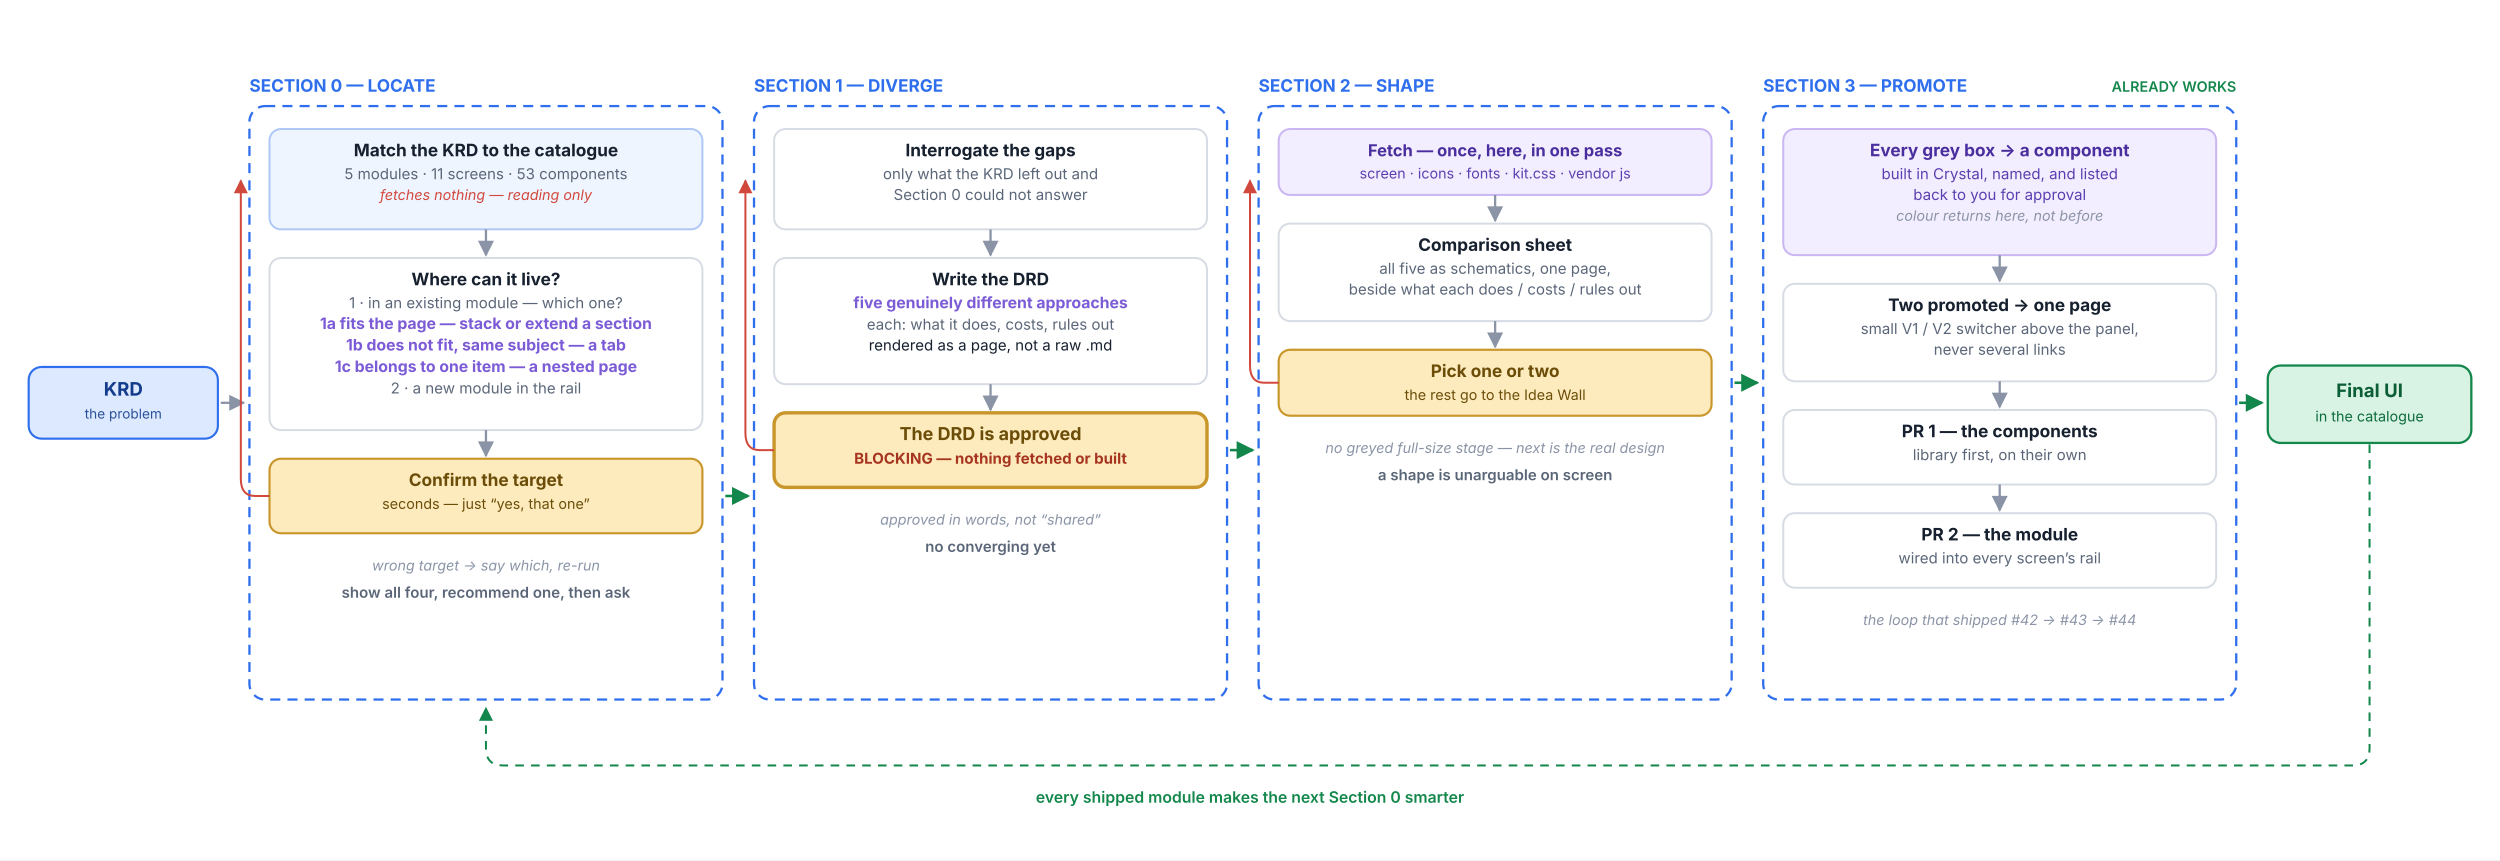
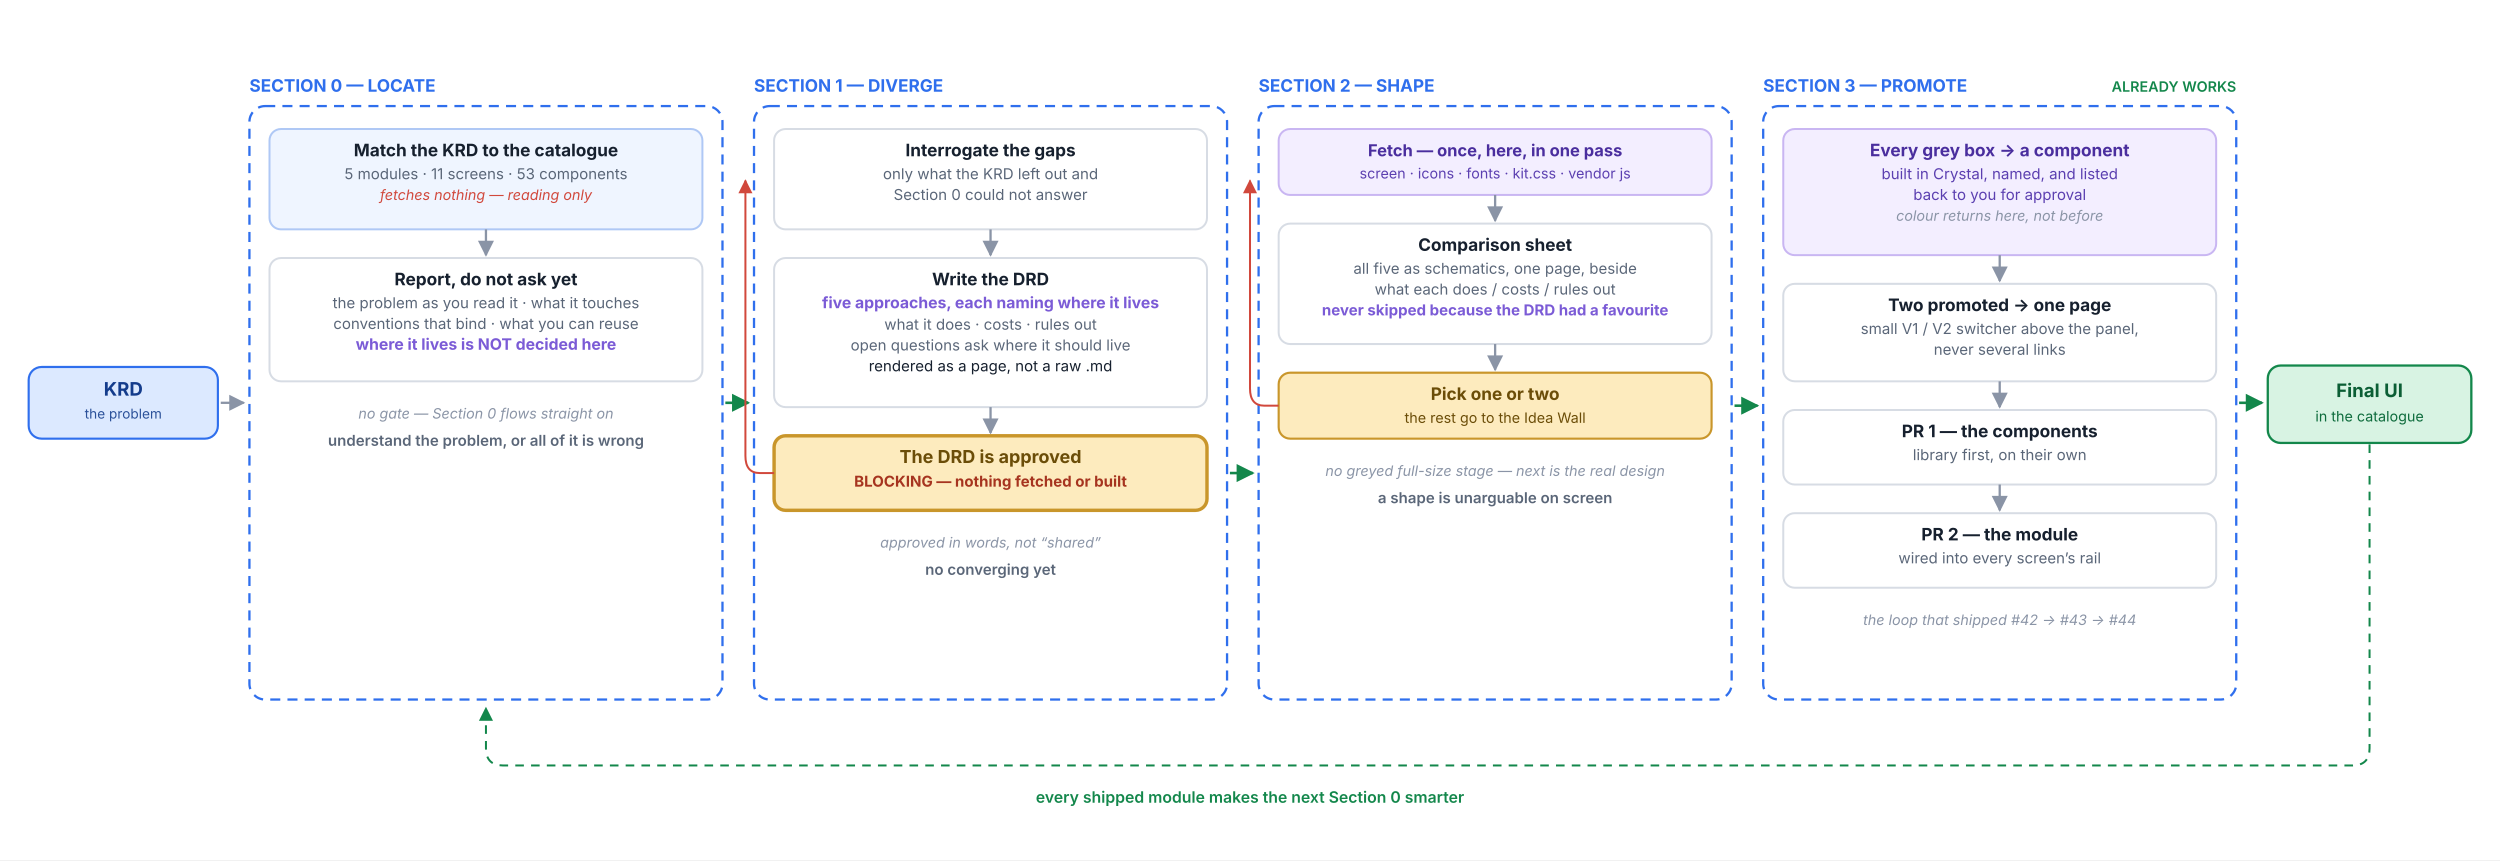
<svg xmlns="http://www.w3.org/2000/svg" viewBox="0 0 1744 600" width="1744" height="600" font-family="-apple-system, BlinkMacSystemFont, Segoe UI, Inter, system-ui, sans-serif">
  <defs>
    <marker id="n" viewBox="0 0 10 10" refX="9" refY="5" markerWidth="7" markerHeight="7" orient="auto-start-reverse">
      <path d="M0 0L10 5L0 10z" fill="#8A94A6" />
    </marker>
    <marker id="g" viewBox="0 0 10 10" refX="9" refY="5" markerWidth="7" markerHeight="7" orient="auto-start-reverse">
      <path d="M0 0L10 5L0 10z" fill="#13874B" />
    </marker>
    <marker id="r" viewBox="0 0 10 10" refX="9" refY="5" markerWidth="7" markerHeight="7" orient="auto-start-reverse">
      <path d="M0 0L10 5L0 10z" fill="#D1483C" />
    </marker>
  </defs>
  <rect width="1744" height="600" fill="#FFFFFF" />
  <rect x="20" y="256" width="132" height="50" rx="9" fill="#DCE9FF" stroke="#2F6FED" stroke-width="1.5" />
  <text x="86" y="276" text-anchor="middle" font-size="13" fill="#143C8C" font-weight="700">KRD</text>
  <text x="86" y="292" text-anchor="middle" font-size="9.5" fill="#2A5099">the problem</text>
  <path d="M154 281 H170" stroke="#8A94A6" stroke-width="1.6" fill="none" marker-end="url(#n)" />
  <rect x="174" y="74" width="330" height="414" rx="11" fill="none" stroke="#2F6FED" stroke-width="1.6" stroke-dasharray="7 5" />
  <text x="174" y="64" text-anchor="start" font-size="12" fill="#2F6FED" font-weight="700">SECTION 0 — LOCATE</text>
  <rect x="188" y="90" width="302" height="70" rx="8" fill="#EFF5FF" stroke="#AFC8F5" stroke-width="1.4" />
  <text x="339" y="109" text-anchor="middle" font-size="12" fill="#16202E" font-weight="700">Match the KRD to the catalogue</text>
  <text x="339" y="125" text-anchor="middle" font-size="10.5" fill="#5A6678">5 modules · 11 screens · 53 components</text>
  <text x="339" y="139.5" text-anchor="middle" font-size="10" fill="#D1483C" font-style="italic">fetches nothing — reading only</text>
  <path d="M339 160 V178" stroke="#8A94A6" stroke-width="1.6" fill="none" marker-end="url(#n)" />
-   <rect x="188" y="180" width="302" height="120" rx="8" fill="#FFFFFF" stroke="#D7DCE4" stroke-width="1.4" />
-   <text x="339" y="199" text-anchor="middle" font-size="12" fill="#16202E" font-weight="700">Where can it live?</text>
-   <text x="339" y="215" text-anchor="middle" font-size="10.5" fill="#5A6678">1 · in an existing module —  which one?</text>
-   <text x="339" y="229.5" text-anchor="middle" font-size="11" fill="#7B5BD6" font-weight="700">1a fits the page — stack or extend a section</text>
-   <text x="339" y="244.5" text-anchor="middle" font-size="11" fill="#7B5BD6" font-weight="700">1b does not fit, same subject — a tab</text>
-   <text x="339" y="259.5" text-anchor="middle" font-size="11" fill="#7B5BD6" font-weight="700">1c belongs to one item — a nested page</text>
-   <text x="339" y="274.5" text-anchor="middle" font-size="10.5" fill="#5A6678">2 · a new module in the rail</text>
-   <path d="M339 300 V318" stroke="#8A94A6" stroke-width="1.6" fill="none" marker-end="url(#n)" />
-   <rect x="188" y="320" width="302" height="52" rx="8" fill="#FDEBBE" stroke="#C9962B" stroke-width="1.5" />
-   <text x="339" y="339" text-anchor="middle" font-size="12" fill="#6B4D08" font-weight="700">Confirm the target</text>
-   <text x="339" y="355" text-anchor="middle" font-size="10" fill="#6B4D08">seconds — just “yes, that one”</text>
-   <text x="339" y="398" text-anchor="middle" font-size="10" fill="#8A94A6" font-style="italic">wrong target → say which, re-run</text>
-   <text x="339" y="417" text-anchor="middle" font-size="10.5" fill="#5A6678" font-weight="600">show all four, recommend one, then ask</text>
+   <rect x="188" y="180" width="302" height="86" rx="8" fill="#FFFFFF" stroke="#D7DCE4" stroke-width="1.4" />
+   <text x="339" y="199" text-anchor="middle" font-size="12" fill="#16202E" font-weight="700">Report, do not ask yet</text>
+   <text x="339" y="215" text-anchor="middle" font-size="10.5" fill="#5A6678">the problem as you read it · what it touches</text>
+   <text x="339" y="229.5" text-anchor="middle" font-size="10.5" fill="#5A6678">conventions that bind · what you can reuse</text>
+   <text x="339" y="244" text-anchor="middle" font-size="11" fill="#7B5BD6" font-weight="700">where it lives is NOT decided here</text>
+   <text x="339" y="292" text-anchor="middle" font-size="10" fill="#8A94A6" font-style="italic">no gate — Section 0 flows straight on</text>
+   <text x="339" y="311" text-anchor="middle" font-size="10.5" fill="#5A6678" font-weight="600">understand the problem, or all of it is wrong</text>
  <rect x="526" y="74" width="330" height="414" rx="11" fill="none" stroke="#2F6FED" stroke-width="1.6" stroke-dasharray="7 5" />
  <text x="526" y="64" text-anchor="start" font-size="12" fill="#2F6FED" font-weight="700">SECTION 1 — DIVERGE</text>
  <rect x="540" y="90" width="302" height="70" rx="8" fill="#FFFFFF" stroke="#D7DCE4" stroke-width="1.4" />
  <text x="691" y="109" text-anchor="middle" font-size="12" fill="#16202E" font-weight="700">Interrogate the gaps</text>
  <text x="691" y="125" text-anchor="middle" font-size="10.5" fill="#5A6678">only what the KRD left out and</text>
  <text x="691" y="139.5" text-anchor="middle" font-size="10.5" fill="#5A6678">Section 0 could not answer</text>
  <path d="M691 160 V178" stroke="#8A94A6" stroke-width="1.6" fill="none" marker-end="url(#n)" />
-   <rect x="540" y="180" width="302" height="88" rx="8" fill="#FFFFFF" stroke="#D7DCE4" stroke-width="1.4" />
+   <rect x="540" y="180" width="302" height="104" rx="8" fill="#FFFFFF" stroke="#D7DCE4" stroke-width="1.4" />
  <text x="691" y="199" text-anchor="middle" font-size="12" fill="#16202E" font-weight="700">Write the DRD</text>
-   <text x="691" y="215" text-anchor="middle" font-size="11" fill="#7B5BD6" font-weight="700">five genuinely different approaches</text>
-   <text x="691" y="230" text-anchor="middle" font-size="10.5" fill="#5A6678">each: what it does, costs, rules out</text>
-   <text x="691" y="244.5" text-anchor="middle" font-size="10.5" fill="#16202E">rendered as a page, not a raw .md</text>
-   <path d="M691 268 V286" stroke="#8A94A6" stroke-width="1.6" fill="none" marker-end="url(#n)" />
-   <rect x="540" y="288" width="302" height="52" rx="8" fill="#FDEBBE" stroke="#C9962B" stroke-width="2.4" />
-   <text x="691" y="307" text-anchor="middle" font-size="12.5" fill="#6B4D08" font-weight="700">The DRD is approved</text>
-   <text x="691" y="323.5" text-anchor="middle" font-size="10.5" fill="#A6341F" font-weight="700">BLOCKING — nothing fetched or built</text>
-   <text x="691" y="366" text-anchor="middle" font-size="10" fill="#8A94A6" font-style="italic">approved in words, not “shared”</text>
-   <text x="691" y="385" text-anchor="middle" font-size="10.5" fill="#5A6678" font-weight="600">no converging yet</text>
+   <text x="691" y="215" text-anchor="middle" font-size="11" fill="#7B5BD6" font-weight="700">five approaches, each naming where it lives</text>
+   <text x="691" y="230" text-anchor="middle" font-size="10.5" fill="#5A6678">what it does · costs · rules out</text>
+   <text x="691" y="244.5" text-anchor="middle" font-size="10.5" fill="#5A6678">open questions ask where it should live</text>
+   <text x="691" y="259" text-anchor="middle" font-size="10.5" fill="#16202E">rendered as a page, not a raw .md</text>
+   <path d="M691 284 V302" stroke="#8A94A6" stroke-width="1.6" fill="none" marker-end="url(#n)" />
+   <rect x="540" y="304" width="302" height="52" rx="8" fill="#FDEBBE" stroke="#C9962B" stroke-width="2.4" />
+   <text x="691" y="323" text-anchor="middle" font-size="12.5" fill="#6B4D08" font-weight="700">The DRD is approved</text>
+   <text x="691" y="339.5" text-anchor="middle" font-size="10.5" fill="#A6341F" font-weight="700">BLOCKING — nothing fetched or built</text>
+   <text x="691" y="382" text-anchor="middle" font-size="10" fill="#8A94A6" font-style="italic">approved in words, not “shared”</text>
+   <text x="691" y="401" text-anchor="middle" font-size="10.5" fill="#5A6678" font-weight="600">no converging yet</text>
  <rect x="878" y="74" width="330" height="414" rx="11" fill="none" stroke="#2F6FED" stroke-width="1.6" stroke-dasharray="7 5" />
  <text x="878" y="64" text-anchor="start" font-size="12" fill="#2F6FED" font-weight="700">SECTION 2 — SHAPE</text>
  <rect x="892" y="90" width="302" height="46" rx="8" fill="#F3EEFF" stroke="#C9B6F2" stroke-width="1.4" />
  <text x="1043" y="109" text-anchor="middle" font-size="11.5" fill="#4A2E9E" font-weight="700">Fetch — once, here, in one pass</text>
  <text x="1043" y="124.5" text-anchor="middle" font-size="10" fill="#5B3FB0">screen · icons · fonts · kit.css · vendor js</text>
  <path d="M1043 136 V154" stroke="#8A94A6" stroke-width="1.6" fill="none" marker-end="url(#n)" />
-   <rect x="892" y="156" width="302" height="68" rx="8" fill="#FFFFFF" stroke="#D7DCE4" stroke-width="1.4" />
+   <rect x="892" y="156" width="302" height="84" rx="8" fill="#FFFFFF" stroke="#D7DCE4" stroke-width="1.4" />
  <text x="1043" y="175" text-anchor="middle" font-size="12" fill="#16202E" font-weight="700">Comparison sheet</text>
-   <text x="1043" y="191" text-anchor="middle" font-size="10.5" fill="#5A6678">all five as schematics, one page,</text>
-   <text x="1043" y="205.5" text-anchor="middle" font-size="10.5" fill="#5A6678">beside what each does / costs / rules out</text>
-   <path d="M1043 224 V242" stroke="#8A94A6" stroke-width="1.6" fill="none" marker-end="url(#n)" />
-   <rect x="892" y="244" width="302" height="46" rx="8" fill="#FDEBBE" stroke="#C9962B" stroke-width="1.5" />
-   <text x="1043" y="263" text-anchor="middle" font-size="12" fill="#6B4D08" font-weight="700">Pick one or two</text>
-   <text x="1043" y="279" text-anchor="middle" font-size="10" fill="#6B4D08">the rest go to the Idea Wall</text>
-   <text x="1043" y="316" text-anchor="middle" font-size="10" fill="#8A94A6" font-style="italic">no greyed full-size stage — next is the real design</text>
-   <text x="1043" y="335" text-anchor="middle" font-size="10.5" fill="#5A6678" font-weight="600">a shape is unarguable on screen</text>
+   <text x="1043" y="191" text-anchor="middle" font-size="10.5" fill="#5A6678">all five as schematics, one page, beside</text>
+   <text x="1043" y="205.5" text-anchor="middle" font-size="10.5" fill="#5A6678">what each does / costs / rules out</text>
+   <text x="1043" y="220" text-anchor="middle" font-size="10.5" fill="#7B5BD6" font-weight="700">never skipped because the DRD had a favourite</text>
+   <path d="M1043 240 V258" stroke="#8A94A6" stroke-width="1.6" fill="none" marker-end="url(#n)" />
+   <rect x="892" y="260" width="302" height="46" rx="8" fill="#FDEBBE" stroke="#C9962B" stroke-width="1.5" />
+   <text x="1043" y="279" text-anchor="middle" font-size="12" fill="#6B4D08" font-weight="700">Pick one or two</text>
+   <text x="1043" y="295" text-anchor="middle" font-size="10" fill="#6B4D08">the rest go to the Idea Wall</text>
+   <text x="1043" y="332" text-anchor="middle" font-size="10" fill="#8A94A6" font-style="italic">no greyed full-size stage — next is the real design</text>
+   <text x="1043" y="351" text-anchor="middle" font-size="10.5" fill="#5A6678" font-weight="600">a shape is unarguable on screen</text>
  <rect x="1230" y="74" width="330" height="414" rx="11" fill="none" stroke="#2F6FED" stroke-width="1.6" stroke-dasharray="7 5" />
  <text x="1230" y="64" text-anchor="start" font-size="12" fill="#2F6FED" font-weight="700">SECTION 3 — PROMOTE</text>
  <text x="1560" y="64" text-anchor="end" font-size="10" fill="#13874B" font-weight="600">ALREADY WORKS</text>
  <rect x="1244" y="90" width="302" height="88" rx="8" fill="#F3EEFF" stroke="#C9B6F2" stroke-width="1.4" />
  <text x="1395" y="109" text-anchor="middle" font-size="12" fill="#4A2E9E" font-weight="700">Every grey box → a component</text>
  <text x="1395" y="125" text-anchor="middle" font-size="10.5" fill="#5B3FB0">built in Crystal, named, and listed</text>
  <text x="1395" y="139.5" text-anchor="middle" font-size="10.5" fill="#5B3FB0">back to you for approval</text>
  <text x="1395" y="154" text-anchor="middle" font-size="10" fill="#8A94A6" font-style="italic">colour returns here, not before</text>
  <path d="M1395 178 V196" stroke="#8A94A6" stroke-width="1.6" fill="none" marker-end="url(#n)" />
  <rect x="1244" y="198" width="302" height="68" rx="8" fill="#FFFFFF" stroke="#D7DCE4" stroke-width="1.4" />
  <text x="1395" y="217" text-anchor="middle" font-size="12" fill="#16202E" font-weight="700">Two promoted → one page</text>
  <text x="1395" y="233" text-anchor="middle" font-size="10.5" fill="#5A6678">small V1 / V2 switcher above the panel,</text>
  <text x="1395" y="247.5" text-anchor="middle" font-size="10.5" fill="#5A6678">never several links</text>
  <path d="M1395 266 V284" stroke="#8A94A6" stroke-width="1.6" fill="none" marker-end="url(#n)" />
  <rect x="1244" y="286" width="302" height="52" rx="8" fill="#FFFFFF" stroke="#D7DCE4" stroke-width="1.4" />
  <text x="1395" y="305" text-anchor="middle" font-size="12" fill="#16202E" font-weight="700">PR 1 — the components</text>
  <text x="1395" y="321" text-anchor="middle" font-size="10.5" fill="#5A6678">library first, on their own</text>
  <path d="M1395 338 V356" stroke="#8A94A6" stroke-width="1.6" fill="none" marker-end="url(#n)" />
  <rect x="1244" y="358" width="302" height="52" rx="8" fill="#FFFFFF" stroke="#D7DCE4" stroke-width="1.4" />
  <text x="1395" y="377" text-anchor="middle" font-size="12" fill="#16202E" font-weight="700">PR 2 — the module</text>
  <text x="1395" y="393" text-anchor="middle" font-size="10.5" fill="#5A6678">wired into every screen’s rail</text>
  <text x="1395" y="436" text-anchor="middle" font-size="10" fill="#8A94A6" font-style="italic">the loop that shipped #42 → #43 → #44</text>
-   <path d="M506 346 H522" stroke="#13874B" stroke-width="1.8" fill="none" marker-end="url(#g)" />
-   <path d="M188 346 H178 Q168 346 168 334 V126" stroke="#D1483C" stroke-width="1.4" fill="none" marker-end="url(#r)" />
-   <path d="M858 314 H874" stroke="#13874B" stroke-width="1.8" fill="none" marker-end="url(#g)" />
-   <path d="M540 314 H530 Q520 314 520 302 V126" stroke="#D1483C" stroke-width="1.4" fill="none" marker-end="url(#r)" />
-   <path d="M1210 267 H1226" stroke="#13874B" stroke-width="1.8" fill="none" marker-end="url(#g)" />
-   <path d="M892 267 H882 Q872 267 872 255 V126" stroke="#D1483C" stroke-width="1.4" fill="none" marker-end="url(#r)" />
+   <path d="M506 281 H522" stroke="#13874B" stroke-width="1.8" fill="none" marker-end="url(#g)" />
+   <path d="M858 330 H874" stroke="#13874B" stroke-width="1.8" fill="none" marker-end="url(#g)" />
+   <path d="M540 330 H530 Q520 330 520 318 V126" stroke="#D1483C" stroke-width="1.4" fill="none" marker-end="url(#r)" />
+   <path d="M1210 283 H1226" stroke="#13874B" stroke-width="1.8" fill="none" marker-end="url(#g)" />
+   <path d="M892 283 H882 Q872 283 872 271 V126" stroke="#D1483C" stroke-width="1.4" fill="none" marker-end="url(#r)" />
  <rect x="1582" y="255" width="142" height="54" rx="9" fill="#D8F3E3" stroke="#13874B" stroke-width="1.6" />
  <text x="1653" y="277" text-anchor="middle" font-size="13" fill="#0B5E35" font-weight="700">Final UI</text>
  <text x="1653" y="294" text-anchor="middle" font-size="10" fill="#0D6B3C">in the catalogue</text>
  <path d="M1562 281 H1578" stroke="#13874B" stroke-width="1.8" fill="none" marker-end="url(#g)" />
  <path d="M1653 310 V522 Q1653 534 1641 534 H351 Q339 534 339 522 V494" stroke="#13874B" stroke-width="1.4" fill="none" marker-end="url(#g)" stroke-dasharray="6 5" />
  <text x="872" y="560" text-anchor="middle" font-size="11" fill="#13874B" font-weight="600">every shipped module makes the next Section 0 smarter</text>
</svg>
